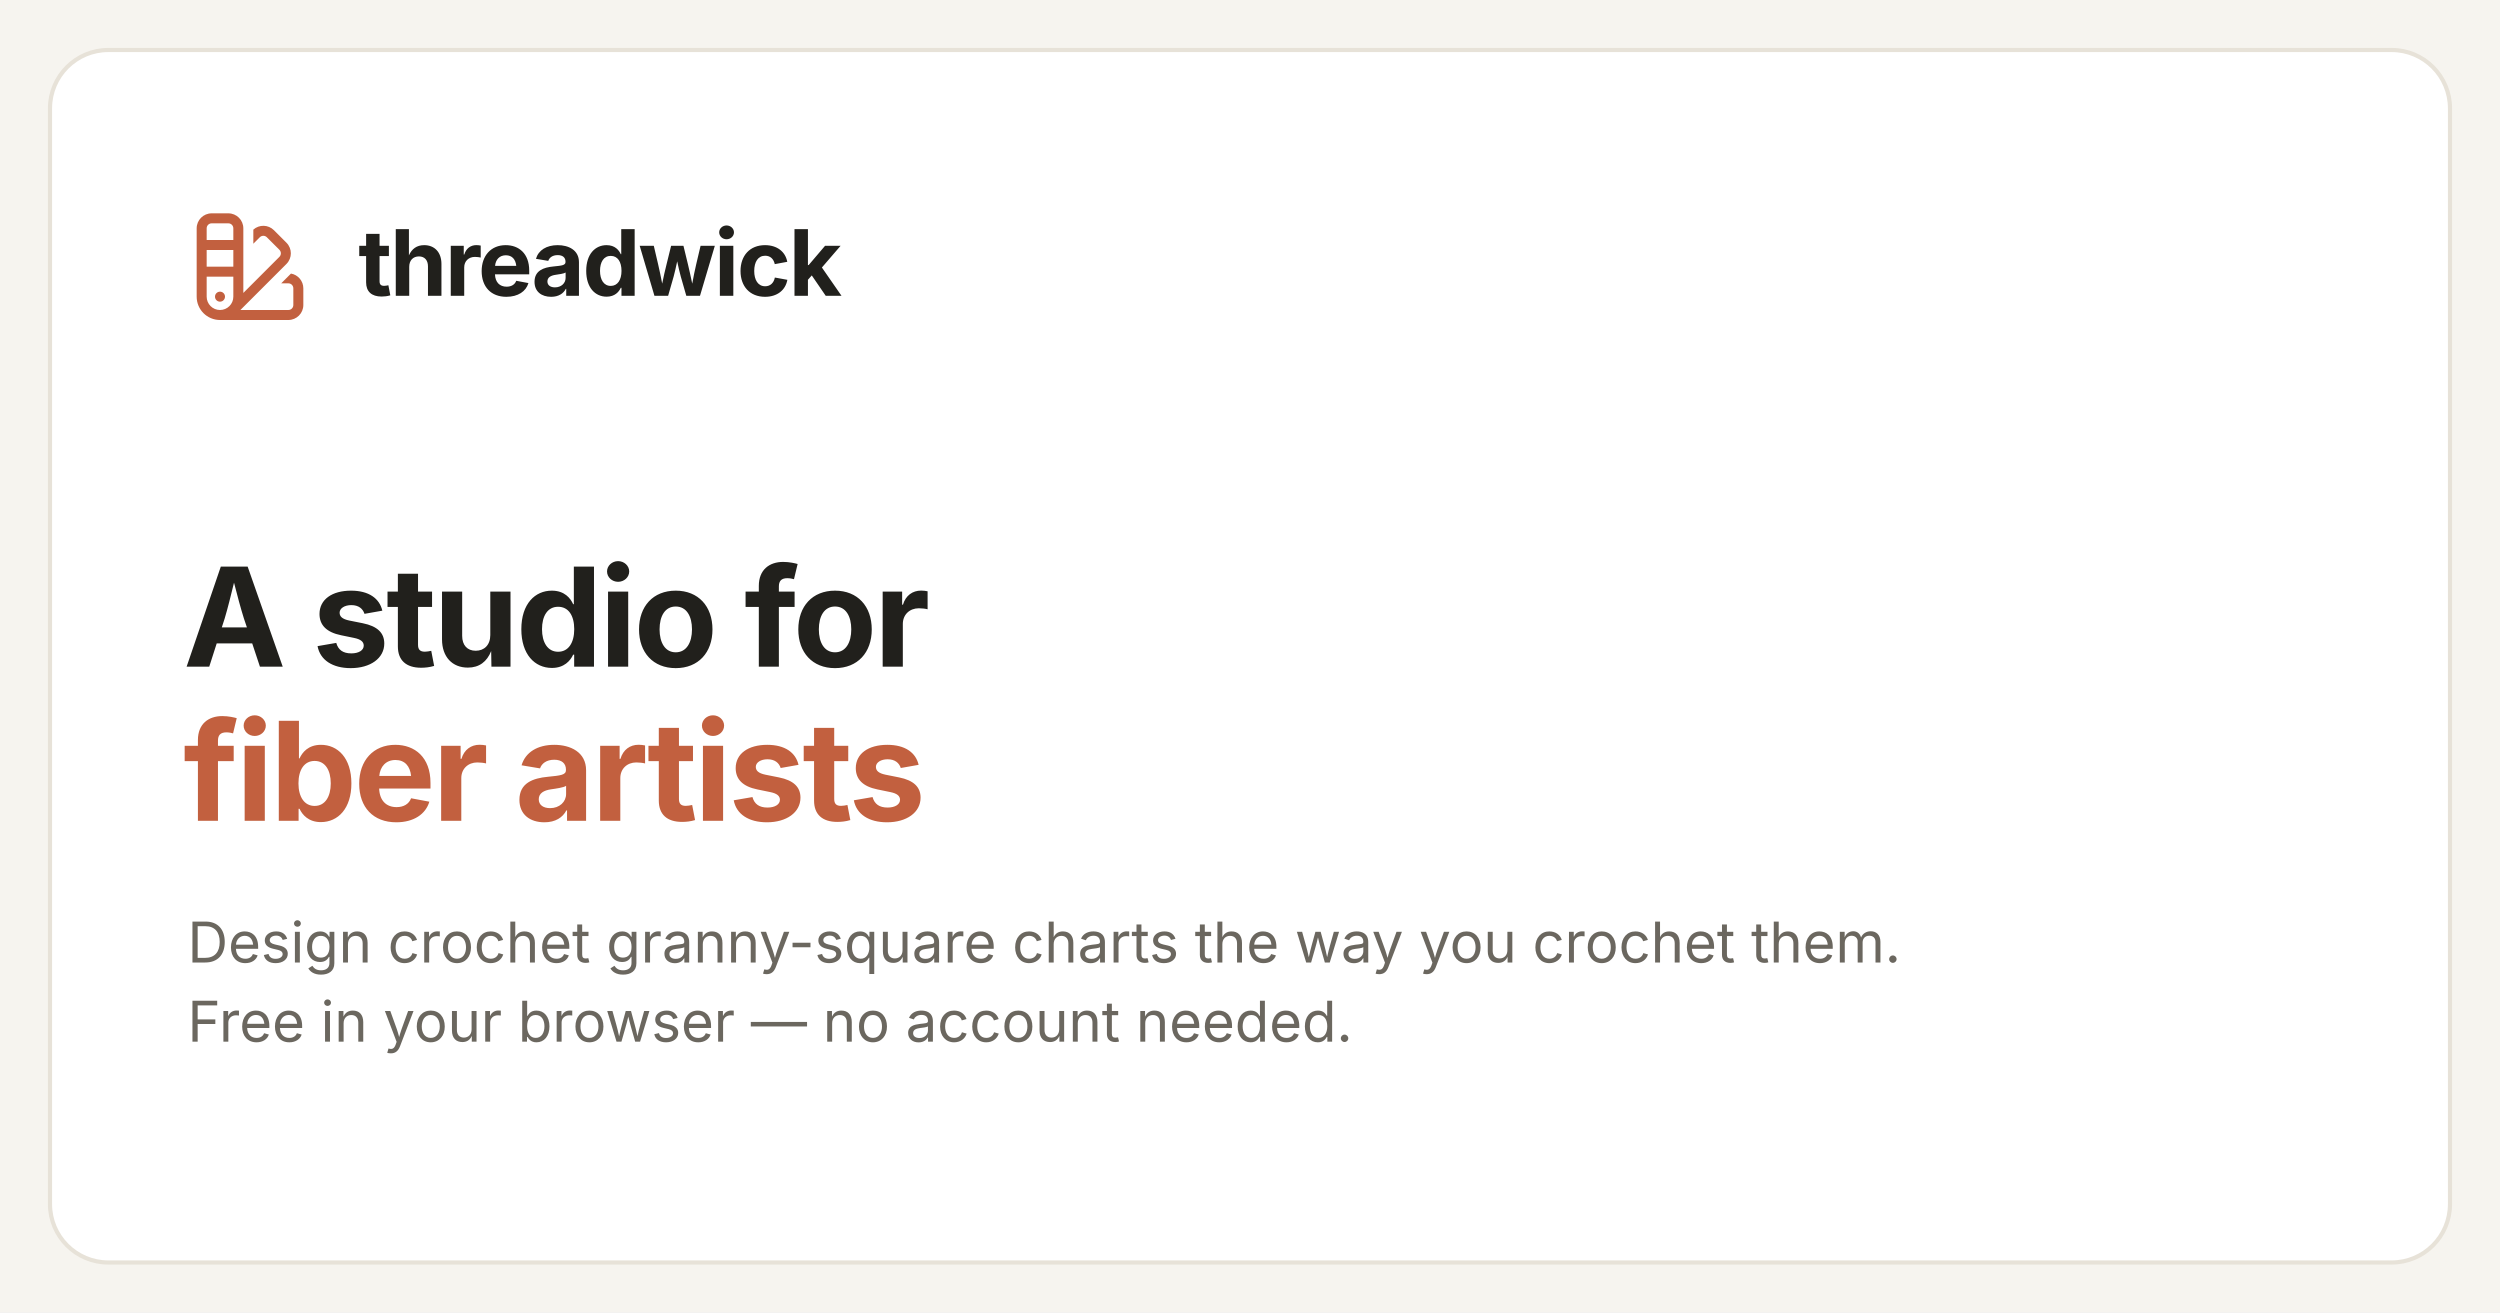
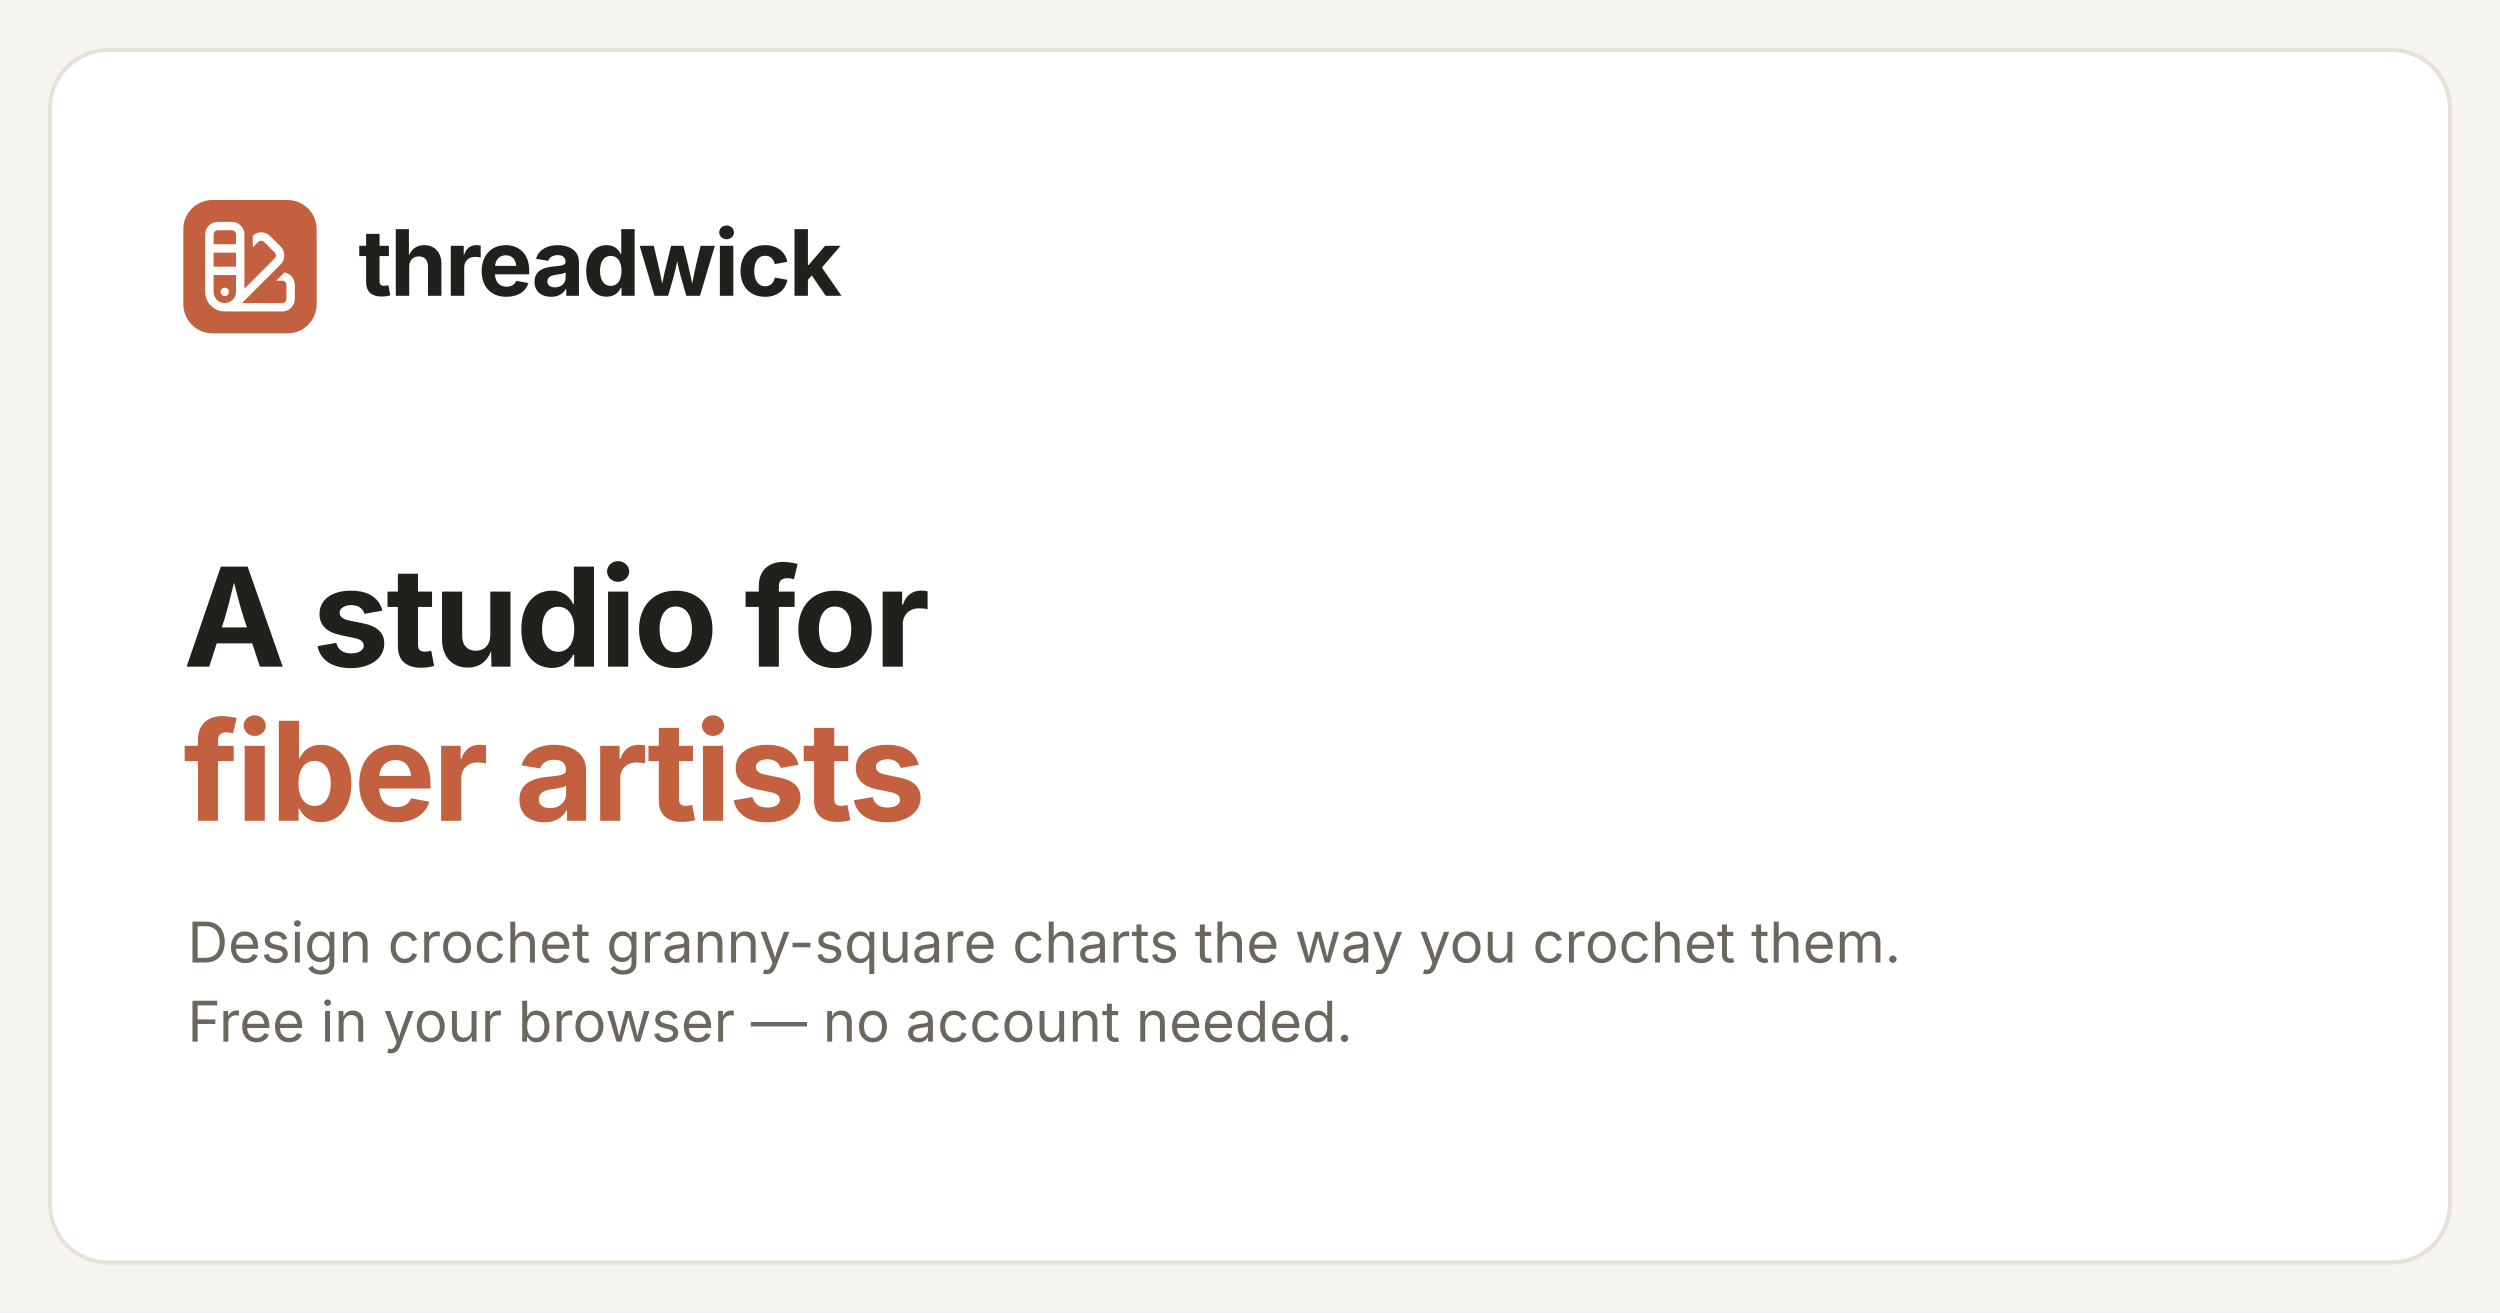
<svg xmlns="http://www.w3.org/2000/svg" width="1200" height="630" viewBox="0 0 1200 630" font-family="Inter, system-ui, -apple-system, Segoe UI, Roboto, Arial, sans-serif">
  <rect width="1200" height="630" fill="#f6f4ef" />
  <rect x="24" y="24" width="1152" height="582" rx="28" fill="#ffffff" stroke="#e7e2d8" stroke-width="2" />
  <g transform="translate(88 96)">
-     <g transform="scale(0.1)" fill="#c2603f">
-       <path d="M64 464C64 525.9 114.1 576 176 576L504 576C543.8 576 576 543.8 576 504L576 424C576 388.6 550.4 359.1 516.7 353.1L469.8 400L504 400C517.3 400 528 410.7 528 424L528 504C528 517.3 517.3 528 504 528L273.9 528L495 306.9C523.1 278.8 523.1 233.2 495 205.1L434.9 145C407.7 117.8 364.3 116.9 336 142.2L336 209.9L367 178.9C376.4 169.5 391.6 169.5 400.9 178.9L461.1 239C470.5 248.4 470.5 263.6 461.1 272.9L288 446.1L288 136C288 96.2 255.8 64 216 64L136 64C96.2 64 64 96.2 64 136L64 464zM176 528C140.7 528 112 499.3 112 464L112 368L240 368L240 464C240 499.3 211.3 528 176 528zM112 320L112 240L240 240L240 320L112 320zM112 192L112 136C112 122.7 122.7 112 136 112L216 112C229.3 112 240 122.7 240 136L240 192L112 192zM176 488C189.3 488 200 477.3 200 464C200 450.7 189.3 440 176 440C162.7 440 152 450.7 152 464C152 477.3 162.7 488 176 488z" />
+     <g transform="scale(0.1)">
+       <rect width="640" height="640" rx="140" fill="#c2603f" />
+       <g transform="translate(51.2 51.2) scale(0.84)" fill="#ffffff">
+         <path d="M64 464C64 525.9 114.1 576 176 576L504 576C543.8 576 576 543.8 576 504L576 424C576 388.6 550.4 359.1 516.7 353.1L469.8 400L504 400C517.3 400 528 410.7 528 424L528 504C528 517.3 517.3 528 504 528L273.9 528L495 306.9C523.1 278.8 523.1 233.2 495 205.1L434.9 145C407.7 117.8 364.3 116.9 336 142.2L336 209.9L367 178.9C376.4 169.5 391.6 169.5 400.9 178.9L461.1 239C470.5 248.4 470.5 263.6 461.1 272.9L288 446.1L288 136C288 96.2 255.8 64 216 64L136 64C96.2 64 64 96.2 64 136L64 464zM176 528C140.7 528 112 499.3 112 464L112 368L240 368L240 464C240 499.3 211.3 528 176 528zM112 320L112 240L240 240L240 320L112 320zM112 192L112 136C112 122.7 122.7 112 136 112L216 112C229.3 112 240 122.7 240 136L240 192L112 192zM176 488C189.3 488 200 477.3 200 464C200 450.7 189.3 440 176 440C162.7 440 152 450.7 152 464C152 477.3 162.7 488 176 488z" />
+       </g>
    </g>
    <text x="84" y="46" font-size="44" font-weight="700" fill="#21201c" font-family="Space Grotesk, Inter, sans-serif" letter-spacing="-1">threadwick</text>
  </g>
  <text x="88" y="320" font-size="66" font-weight="700" fill="#21201c" font-family="Space Grotesk, Inter, sans-serif" letter-spacing="-1.5">A studio for</text>
  <text x="88" y="394" font-size="66" font-weight="700" fill="#c2603f" font-family="Space Grotesk, Inter, sans-serif" letter-spacing="-1.5">fiber artists</text>
  <text x="90" y="462" font-size="27" fill="#6b675f">Design crochet granny-square charts the way you crochet them.</text>
  <text x="90" y="500" font-size="27" fill="#6b675f">Free in your browser — no account needed.</text>
</svg>
